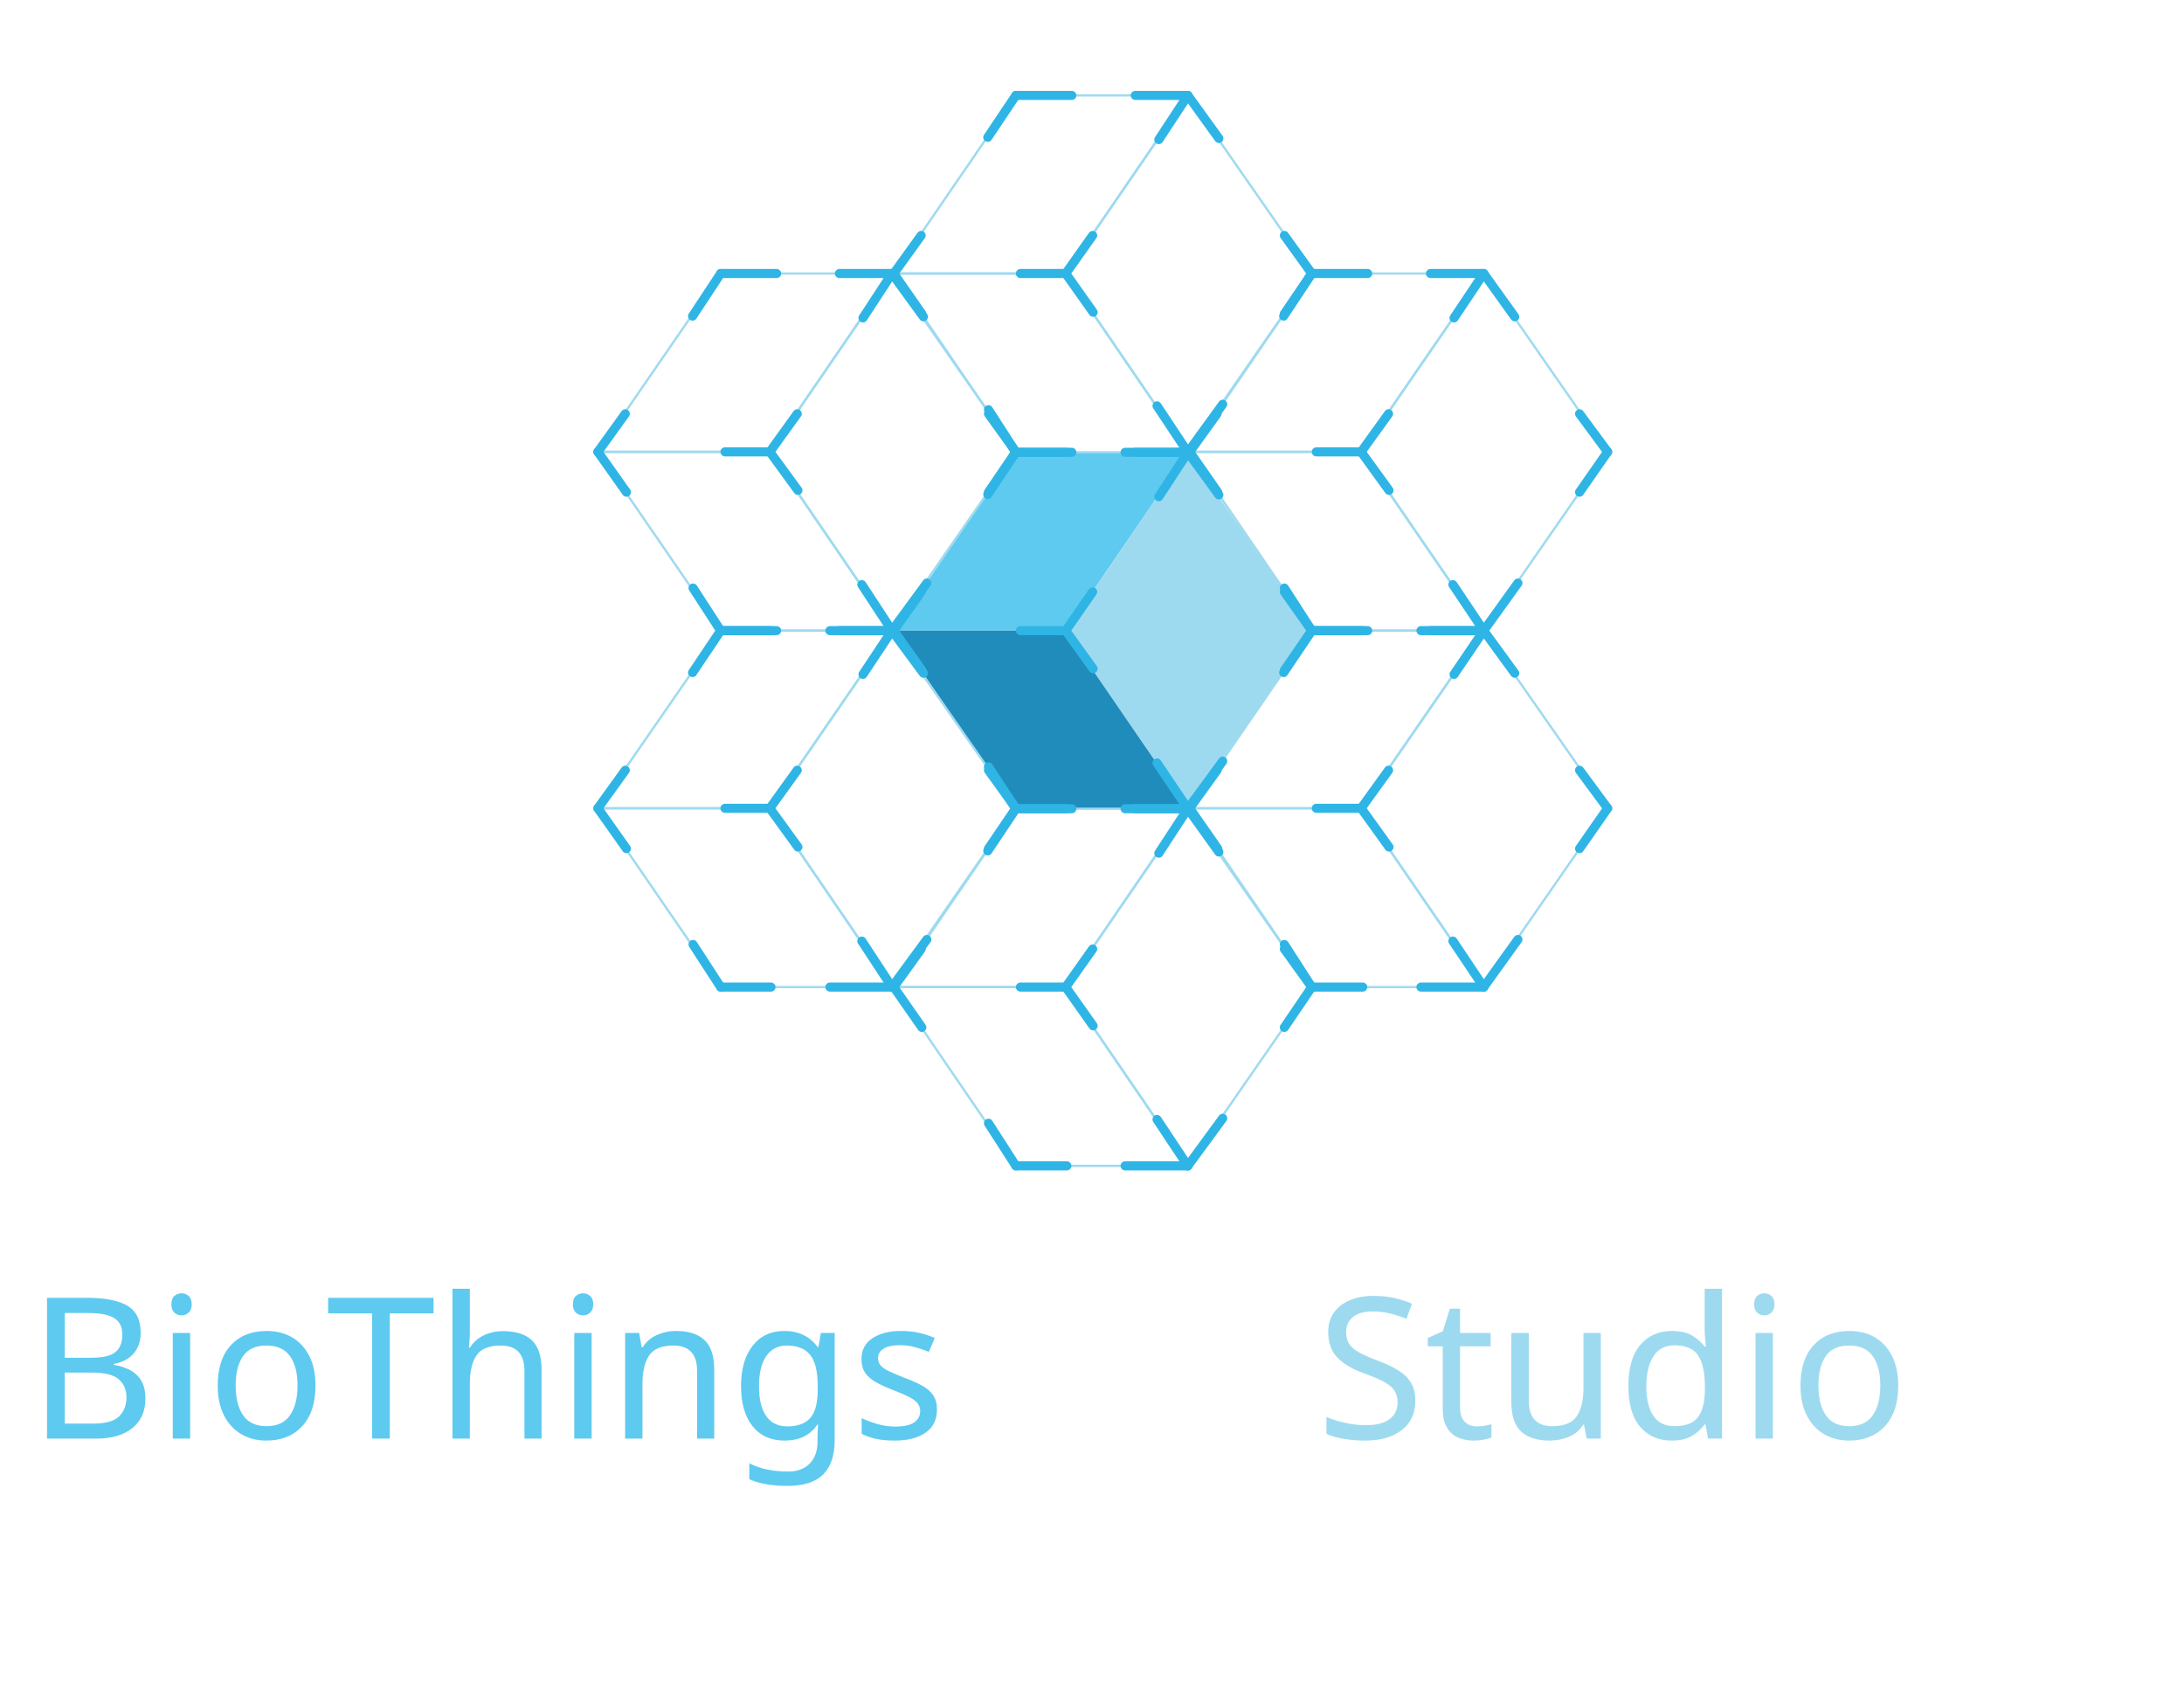
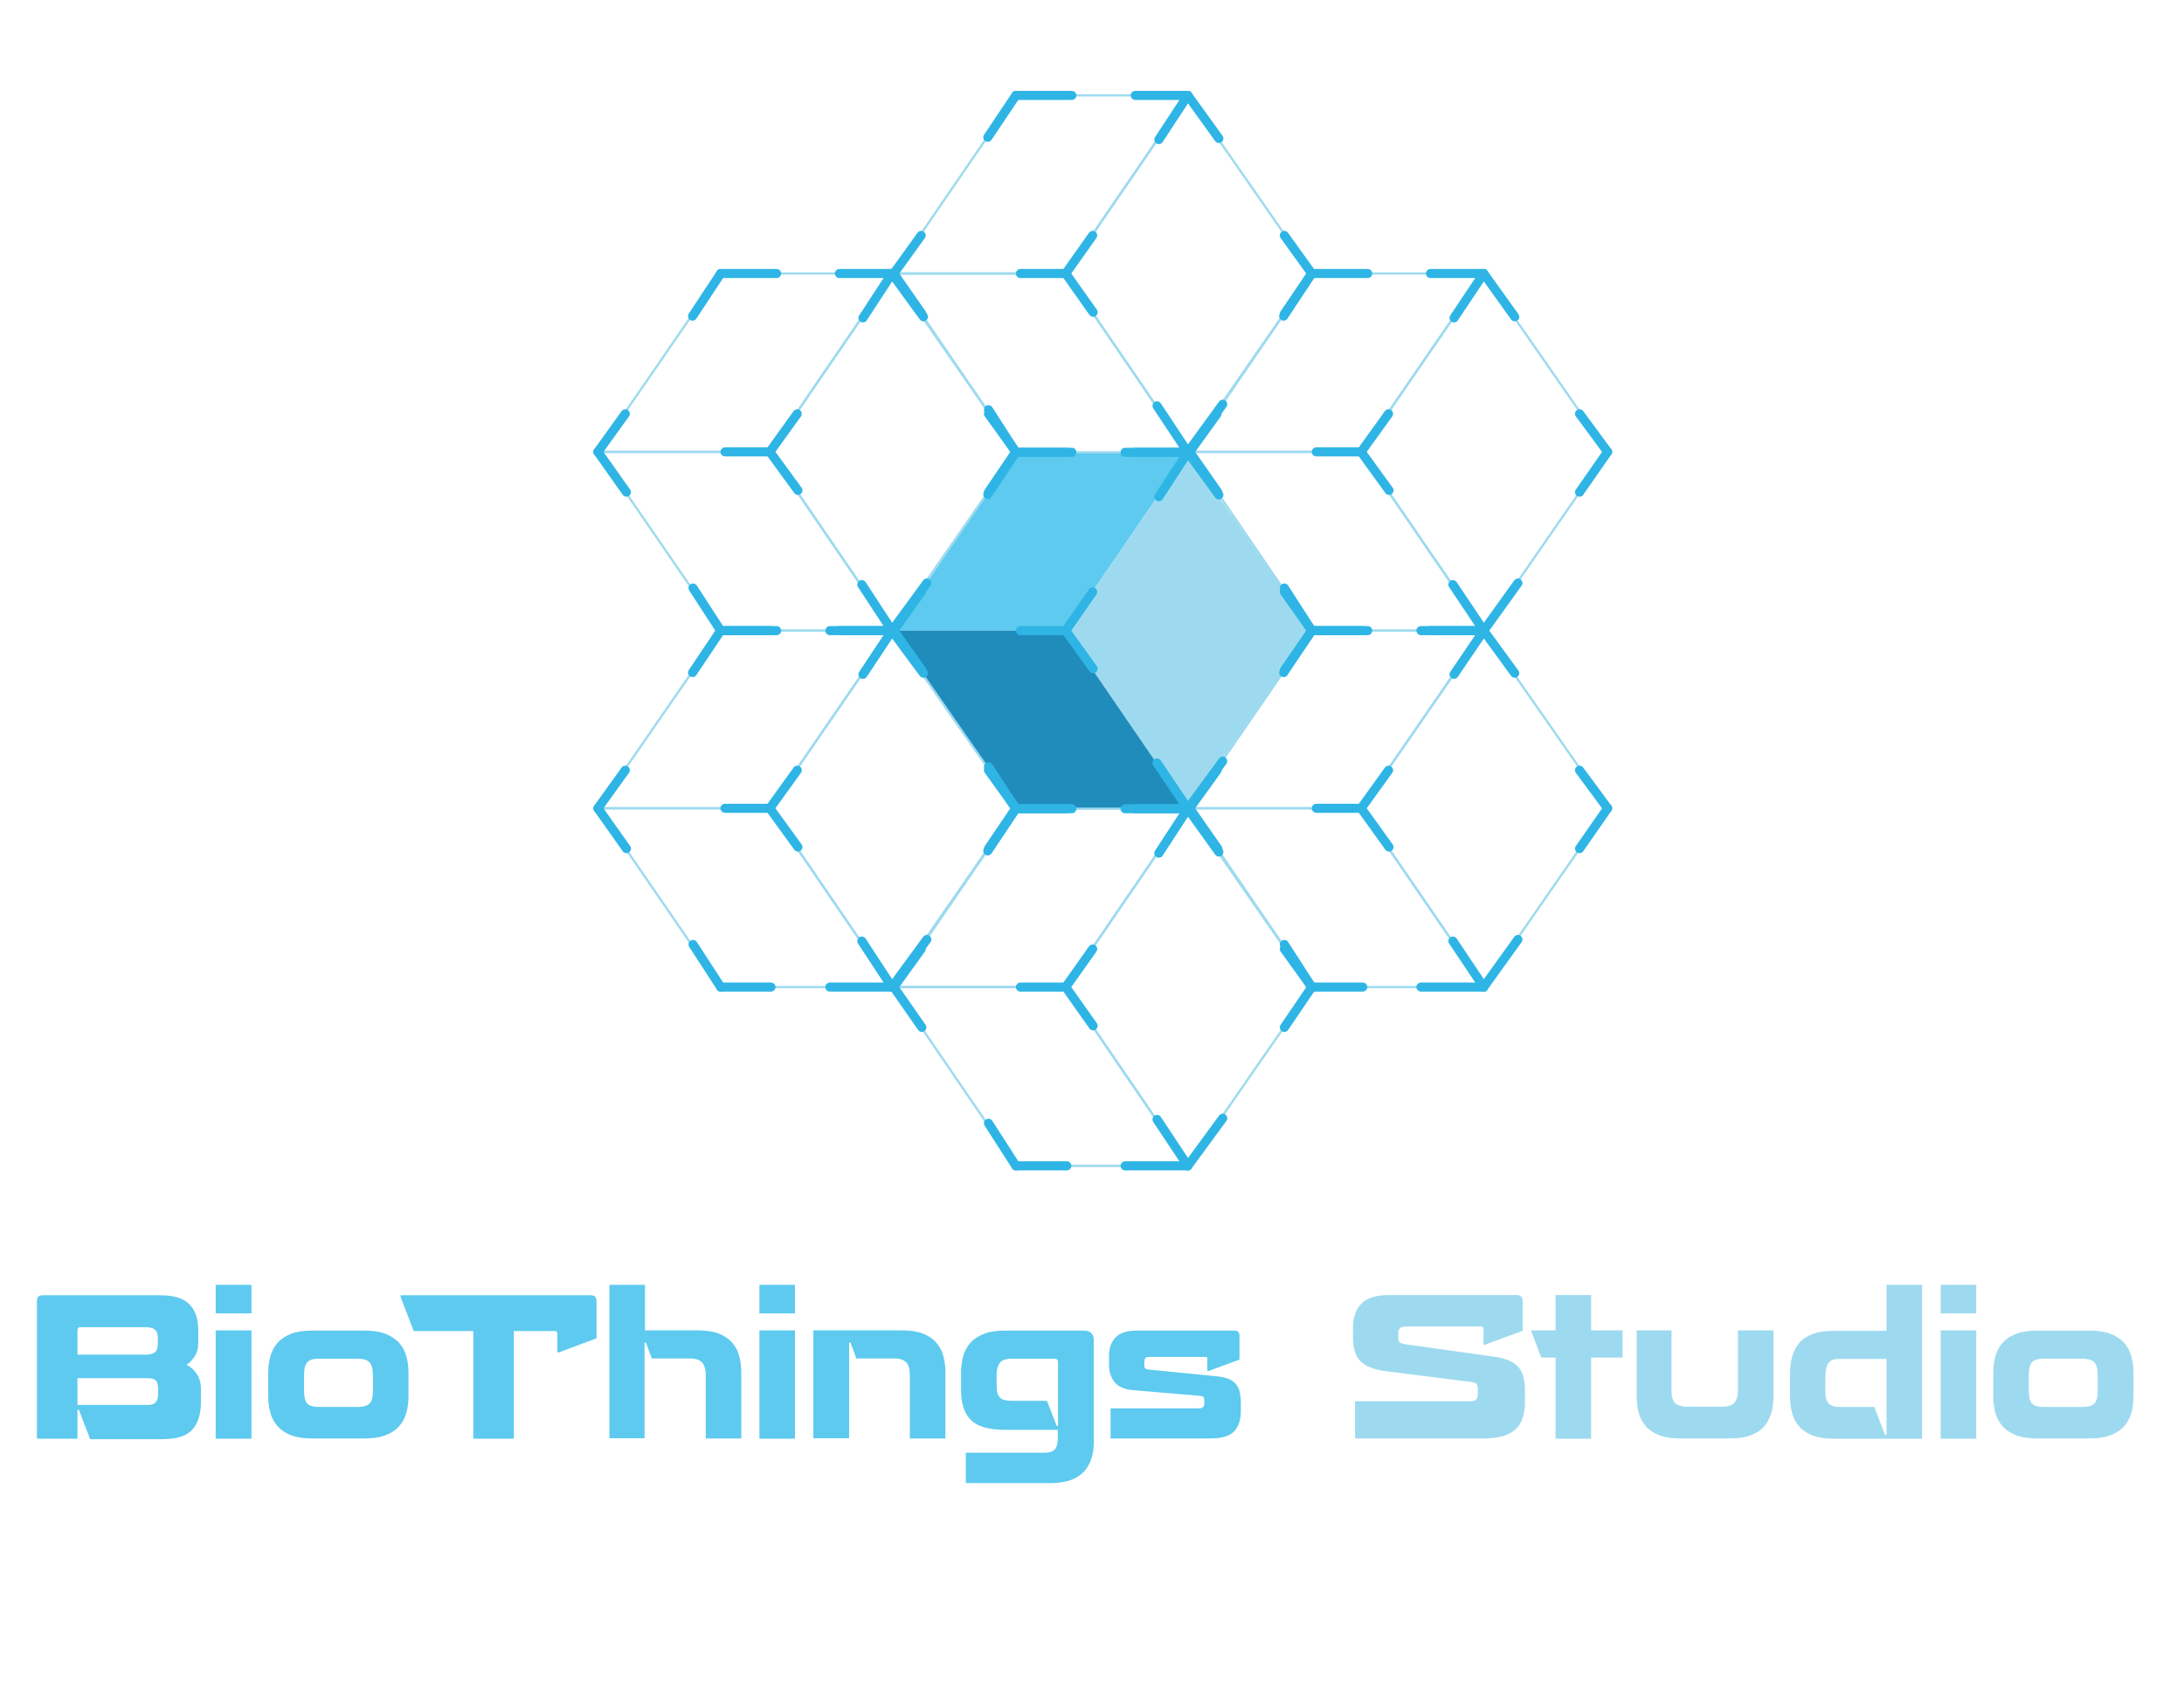
<svg xmlns="http://www.w3.org/2000/svg" version="1.1" id="Layer_1" x="0px" y="0px" viewBox="0 0 964 745" style="enable-background:new 0 0 964 745;" xml:space="preserve">
  <style type="text/css">
	.st0{fill:none;}
	.st1{fill:#5ECAEF;}
	.st2{fill:#9EDAEF;}
	.st3{fill:#208CBC;}
	.st4{fill:none;stroke:#9EDAEF;stroke-miterlimit:10;}
	.st5{fill:none;stroke:#2EB5E5;stroke-width:4;stroke-linecap:round;stroke-linejoin:round;stroke-miterlimit:10;}
- 	.st6{font-family:'RechargeRg-Bold';}
- 	.st7{font-size:87px;}
+ 	.st6{enable-background:new    ;}
</style>
  <rect x="61.8" y="562" class="st0" width="841.2" height="119" />
  <g>
    <g>
      <g>
        <g>
          <polygon class="st1" points="524.3,199.6 470.4,278.3 394.5,278.3 448.4,199.6     " />
        </g>
        <g>
          <polygon class="st2" points="524.3,199.6 579,278.3 524.3,356.9 470.4,278.3     " />
        </g>
        <g>
          <polygon class="st3" points="470.4,278.3 524.3,356.9 448.4,356.9 394.5,278.3     " />
        </g>
      </g>
      <g>
        <g>
          <g>
            <polygon class="st4" points="393.7,120.7 339.8,199.4 263.9,199.4 318.1,120.7      " />
          </g>
          <g>
            <polygon class="st4" points="393.7,120.7 448.4,199.4 393.7,278.3 339.8,199.4      " />
          </g>
          <g>
            <polygon class="st4" points="339.8,199.4 393.7,278.3 318.1,278.3 263.9,199.4      " />
          </g>
        </g>
        <g>
          <g>
            <polygon class="st4" points="393.7,278.3 339.8,356.7 263.9,356.7 318.1,278.3      " />
          </g>
          <g>
            <polygon class="st4" points="393.7,278.3 448.4,356.7 393.7,435.6 339.8,356.7      " />
          </g>
          <g>
            <polygon class="st4" points="339.8,356.7 393.7,435.6 318.1,435.6 263.9,356.7      " />
          </g>
        </g>
        <g>
          <g>
            <polygon class="st4" points="654.9,120.7 600.8,199.4 525.1,199.4 579,120.7      " />
          </g>
          <g>
            <polygon class="st4" points="654.9,120.7 709.6,199.4 654.9,278.3 600.8,199.4      " />
          </g>
          <g>
            <polygon class="st4" points="600.8,199.4 654.9,278.3 579,278.3 525.1,199.4      " />
          </g>
        </g>
        <g>
          <g>
            <polygon class="st4" points="654.9,278.3 600.8,356.7 525.1,356.7 579,278.3      " />
          </g>
          <g>
            <polygon class="st4" points="654.9,278.3 709.6,356.7 654.9,435.6 600.8,356.7      " />
          </g>
          <g>
            <polygon class="st4" points="600.8,356.7 654.9,435.6 579,435.6 525.1,356.7      " />
          </g>
        </g>
        <g>
          <g>
            <polygon class="st4" points="524.3,42.1 470.4,120.7 394.5,120.7 448.4,42.1      " />
          </g>
          <g>
            <polygon class="st4" points="524.3,42.1 579,120.7 524.3,199.6 470.4,120.7      " />
          </g>
          <g>
            <polygon class="st4" points="470.4,120.7 524.3,199.6 448.4,199.6 394.5,120.7      " />
          </g>
        </g>
        <g>
          <g>
            <polygon class="st4" points="524.3,356.9 470.4,435.6 394.5,435.6 448.4,356.9      " />
          </g>
          <g>
            <polygon class="st4" points="524.3,356.9 579,435.6 524.3,514.5 470.4,435.6      " />
          </g>
          <g>
            <polygon class="st4" points="470.4,435.6 524.3,514.5 448.4,514.5 394.5,435.6      " />
          </g>
        </g>
      </g>
      <g>
        <g>
          <g>
            <line class="st5" x1="339.8" y1="199.4" x2="320" y2="199.4" />
          </g>
        </g>
        <g>
          <g>
            <line class="st5" x1="339.8" y1="356.7" x2="320" y2="356.7" />
          </g>
        </g>
        <g>
          <g>
            <line class="st5" x1="600.8" y1="199.4" x2="581" y2="199.4" />
          </g>
        </g>
        <g>
          <g>
            <line class="st5" x1="600.8" y1="356.7" x2="581" y2="356.7" />
          </g>
        </g>
        <g>
          <g>
            <line class="st5" x1="470.4" y1="120.7" x2="450.4" y2="120.7" />
          </g>
        </g>
        <g>
          <g>
            <line class="st5" x1="470.4" y1="435.6" x2="450.4" y2="435.6" />
          </g>
        </g>
        <g>
          <g>
            <g>
              <line class="st5" x1="470.4" y1="278.3" x2="450.4" y2="278.3" />
            </g>
          </g>
          <line class="st5" x1="470.4" y1="278.3" x2="482.3" y2="261.2" />
          <line class="st5" x1="470.4" y1="278.3" x2="482.5" y2="295.1" />
          <line class="st5" x1="394.5" y1="278.3" x2="406.6" y2="261.2" />
          <line class="st5" x1="394.5" y1="278.3" x2="406.9" y2="295.8" />
          <path class="st5" d="M406.9,295.8" />
          <path class="st5" d="M482.8,295.8" />
          <path class="st5" d="M406.9,295.8" />
          <path class="st5" d="M482.8,295.8" />
          <path class="st5" d="M566.9,261.2" />
          <path class="st5" d="M406.6,261.2" />
          <path class="st5" d="M566.9,295.8" />
          <path class="st5" d="M406.9,295.8" />
          <line class="st5" x1="579" y1="278.3" x2="566.9" y2="261.2" />
          <line class="st5" x1="566.9" y1="295.8" x2="579" y2="278.3" />
          <line class="st5" x1="448.4" y1="199.6" x2="436" y2="218.2" />
          <line class="st5" x1="473.1" y1="199.6" x2="448.4" y2="199.6" />
          <line class="st5" x1="524.3" y1="199.6" x2="501.1" y2="199.6" />
          <line class="st5" x1="511.5" y1="219.2" x2="524.3" y2="199.6" />
          <line class="st5" x1="538" y1="218.4" x2="524.3" y2="199.6" />
          <line class="st5" x1="524.3" y1="356.9" x2="496.6" y2="356.9" />
          <line class="st5" x1="510.7" y1="336.7" x2="524.3" y2="356.9" />
          <line class="st5" x1="539.7" y1="335.9" x2="524.3" y2="356.9" />
          <line class="st5" x1="448.4" y1="356.9" x2="436.3" y2="338.4" />
          <line class="st5" x1="470.9" y1="356.9" x2="448.4" y2="356.9" />
          <line class="st5" x1="339.8" y1="199.4" x2="351.9" y2="182.6" />
          <line class="st5" x1="339.8" y1="199.4" x2="352.2" y2="216.4" />
          <line class="st5" x1="263.9" y1="199.4" x2="276" y2="182.6" />
          <line class="st5" x1="263.9" y1="199.4" x2="276.5" y2="217.2" />
          <path class="st5" d="M276.5,217.2" />
          <path class="st5" d="M352.2,217.2" />
          <path class="st5" d="M276.5,217.2" />
          <path class="st5" d="M352.2,217.2" />
          <path class="st5" d="M436.3,182.6" />
          <path class="st5" d="M276,182.6" />
          <path class="st5" d="M436.3,217.2" />
          <path class="st5" d="M276.5,217.2" />
          <line class="st5" x1="448.4" y1="199.4" x2="436.3" y2="182.6" />
          <line class="st5" x1="436.3" y1="217.2" x2="448.4" y2="199.4" />
          <line class="st5" x1="318.1" y1="120.7" x2="305.7" y2="139.5" />
          <line class="st5" x1="342.8" y1="120.7" x2="318.1" y2="120.7" />
          <line class="st5" x1="393.7" y1="120.7" x2="370.5" y2="120.7" />
          <line class="st5" x1="380.9" y1="140.3" x2="393.7" y2="120.7" />
          <line class="st5" x1="407.6" y1="139.8" x2="393.7" y2="120.7" />
          <line class="st5" x1="393.7" y1="278.3" x2="366.3" y2="278.3" />
          <line class="st5" x1="380.4" y1="258" x2="393.7" y2="278.3" />
          <line class="st5" x1="409.1" y1="257.3" x2="393.7" y2="278.3" />
          <line class="st5" x1="318.1" y1="278.3" x2="305.9" y2="259.5" />
          <line class="st5" x1="340.3" y1="278.3" x2="318.1" y2="278.3" />
          <line class="st5" x1="339.8" y1="356.7" x2="351.9" y2="339.9" />
          <line class="st5" x1="339.8" y1="356.7" x2="352.2" y2="373.8" />
          <line class="st5" x1="263.9" y1="356.7" x2="276" y2="339.9" />
          <line class="st5" x1="263.9" y1="356.7" x2="276.5" y2="374.5" />
          <path class="st5" d="M276.5,374.5" />
          <path class="st5" d="M352.2,374.5" />
          <path class="st5" d="M276.5,374.5" />
          <path class="st5" d="M352.2,374.5" />
          <path class="st5" d="M436.3,339.9" />
          <path class="st5" d="M276,339.9" />
          <path class="st5" d="M436.3,374.5" />
          <path class="st5" d="M276.5,374.5" />
          <line class="st5" x1="448.4" y1="356.7" x2="436.3" y2="339.9" />
          <line class="st5" x1="436.3" y1="374.5" x2="448.4" y2="356.7" />
          <line class="st5" x1="318.1" y1="278.3" x2="305.7" y2="296.8" />
          <line class="st5" x1="342.8" y1="278.3" x2="318.1" y2="278.3" />
          <line class="st5" x1="393.7" y1="278.3" x2="370.5" y2="278.3" />
          <line class="st5" x1="380.9" y1="297.6" x2="393.7" y2="278.3" />
          <line class="st5" x1="407.6" y1="297.1" x2="393.7" y2="278.3" />
          <line class="st5" x1="393.7" y1="435.6" x2="366.3" y2="435.6" />
          <line class="st5" x1="380.4" y1="415.3" x2="393.7" y2="435.6" />
          <line class="st5" x1="409.1" y1="414.6" x2="393.7" y2="435.6" />
          <line class="st5" x1="318.1" y1="435.6" x2="305.9" y2="416.8" />
          <line class="st5" x1="340.3" y1="435.6" x2="318.1" y2="435.6" />
          <line class="st5" x1="600.8" y1="199.4" x2="612.9" y2="182.6" />
          <line class="st5" x1="600.8" y1="199.4" x2="613.1" y2="216.4" />
          <line class="st5" x1="525.1" y1="199.4" x2="537.2" y2="182.6" />
          <line class="st5" x1="525.1" y1="199.4" x2="537.5" y2="217.2" />
          <path class="st5" d="M537.5,217.2" />
          <path class="st5" d="M613.4,217.2" />
          <path class="st5" d="M537.5,217.2" />
          <path class="st5" d="M613.4,217.2" />
          <path class="st5" d="M697.2,182.6" />
          <path class="st5" d="M537.2,182.6" />
          <path class="st5" d="M697.2,217.2" />
          <path class="st5" d="M537.5,217.2" />
          <line class="st5" x1="709.6" y1="199.4" x2="697.2" y2="182.6" />
          <line class="st5" x1="697.2" y1="217.2" x2="709.6" y2="199.4" />
          <line class="st5" x1="579" y1="120.7" x2="566.6" y2="139.5" />
          <line class="st5" x1="603.7" y1="120.7" x2="579" y2="120.7" />
          <line class="st5" x1="654.9" y1="120.7" x2="631.4" y2="120.7" />
          <line class="st5" x1="641.8" y1="140.3" x2="654.9" y2="120.7" />
          <line class="st5" x1="668.6" y1="139.8" x2="654.9" y2="120.7" />
          <line class="st5" x1="654.9" y1="278.3" x2="627.2" y2="278.3" />
          <line class="st5" x1="641.3" y1="258" x2="654.9" y2="278.3" />
          <line class="st5" x1="670" y1="257.3" x2="654.9" y2="278.3" />
          <line class="st5" x1="579" y1="278.3" x2="566.9" y2="259.5" />
          <line class="st5" x1="601.5" y1="278.3" x2="579" y2="278.3" />
          <line class="st5" x1="600.8" y1="356.7" x2="612.9" y2="339.9" />
          <line class="st5" x1="600.8" y1="356.7" x2="613.1" y2="373.8" />
          <line class="st5" x1="525.1" y1="356.7" x2="537.2" y2="339.9" />
          <line class="st5" x1="525.1" y1="356.7" x2="537.5" y2="374.5" />
          <path class="st5" d="M537.5,374.5" />
          <path class="st5" d="M613.4,374.5" />
          <path class="st5" d="M537.5,374.5" />
          <path class="st5" d="M613.4,374.5" />
          <path class="st5" d="M697.2,339.9" />
          <path class="st5" d="M537.2,339.9" />
          <path class="st5" d="M697.2,374.5" />
          <path class="st5" d="M537.5,374.5" />
          <line class="st5" x1="709.6" y1="356.7" x2="697.2" y2="339.9" />
          <line class="st5" x1="697.2" y1="374.5" x2="709.6" y2="356.7" />
          <line class="st5" x1="579" y1="278.3" x2="566.6" y2="296.8" />
          <line class="st5" x1="603.7" y1="278.3" x2="579" y2="278.3" />
          <line class="st5" x1="654.9" y1="278.3" x2="631.4" y2="278.3" />
          <line class="st5" x1="641.8" y1="297.6" x2="654.9" y2="278.3" />
          <line class="st5" x1="668.6" y1="297.1" x2="654.9" y2="278.3" />
          <line class="st5" x1="654.9" y1="435.6" x2="627.2" y2="435.6" />
          <line class="st5" x1="641.3" y1="415.3" x2="654.9" y2="435.6" />
          <line class="st5" x1="670" y1="414.6" x2="654.9" y2="435.6" />
          <line class="st5" x1="579" y1="435.6" x2="566.9" y2="416.8" />
          <line class="st5" x1="601.5" y1="435.6" x2="579" y2="435.6" />
          <line class="st5" x1="470.4" y1="120.7" x2="482.3" y2="103.9" />
          <line class="st5" x1="470.4" y1="120.7" x2="482.5" y2="137.8" />
          <line class="st5" x1="394.5" y1="120.7" x2="406.6" y2="103.9" />
          <line class="st5" x1="394.5" y1="120.7" x2="406.9" y2="138.5" />
          <path class="st5" d="M406.9,138.5" />
          <path class="st5" d="M482.8,138.5" />
          <path class="st5" d="M406.9,138.5" />
          <path class="st5" d="M482.8,138.5" />
          <path class="st5" d="M566.9,103.9" />
          <path class="st5" d="M406.6,103.9" />
          <path class="st5" d="M566.9,138.5" />
          <path class="st5" d="M406.9,138.5" />
          <line class="st5" x1="579" y1="120.7" x2="566.9" y2="103.9" />
          <line class="st5" x1="566.9" y1="138.5" x2="579" y2="120.7" />
          <line class="st5" x1="448.4" y1="42.1" x2="436" y2="60.6" />
          <line class="st5" x1="473.1" y1="42.1" x2="448.4" y2="42.1" />
          <line class="st5" x1="524.3" y1="42.1" x2="501.1" y2="42.1" />
          <line class="st5" x1="511.5" y1="61.6" x2="524.3" y2="42.1" />
          <line class="st5" x1="538" y1="61.1" x2="524.3" y2="42.1" />
          <line class="st5" x1="524.3" y1="199.6" x2="496.6" y2="199.6" />
          <line class="st5" x1="510.7" y1="179.1" x2="524.3" y2="199.6" />
          <line class="st5" x1="539.7" y1="178.4" x2="524.3" y2="199.6" />
          <line class="st5" x1="448.4" y1="199.6" x2="436.3" y2="180.8" />
          <line class="st5" x1="470.9" y1="199.6" x2="448.4" y2="199.6" />
          <line class="st5" x1="470.4" y1="435.6" x2="482.3" y2="418.8" />
          <line class="st5" x1="470.4" y1="435.6" x2="482.5" y2="452.7" />
          <line class="st5" x1="394.5" y1="435.6" x2="406.6" y2="418.8" />
          <line class="st5" x1="394.5" y1="435.6" x2="406.9" y2="453.4" />
          <path class="st5" d="M406.9,453.4" />
          <path class="st5" d="M482.8,453.4" />
          <path class="st5" d="M406.9,453.4" />
          <path class="st5" d="M482.8,453.4" />
          <path class="st5" d="M566.9,418.8" />
          <path class="st5" d="M406.6,418.8" />
          <path class="st5" d="M566.9,453.4" />
          <path class="st5" d="M406.9,453.4" />
          <line class="st5" x1="579" y1="435.6" x2="566.9" y2="418.8" />
          <line class="st5" x1="566.9" y1="453.4" x2="579" y2="435.6" />
          <line class="st5" x1="448.4" y1="356.9" x2="436" y2="375.5" />
          <line class="st5" x1="473.1" y1="356.9" x2="448.4" y2="356.9" />
          <line class="st5" x1="524.3" y1="356.9" x2="501.1" y2="356.9" />
          <line class="st5" x1="511.5" y1="376.5" x2="524.3" y2="356.9" />
          <line class="st5" x1="538" y1="376" x2="524.3" y2="356.9" />
          <line class="st5" x1="524.3" y1="514.5" x2="496.6" y2="514.5" />
          <line class="st5" x1="510.7" y1="494" x2="524.3" y2="514.5" />
          <line class="st5" x1="539.7" y1="493.5" x2="524.3" y2="514.5" />
          <line class="st5" x1="448.4" y1="514.5" x2="436.3" y2="495.7" />
          <line class="st5" x1="470.9" y1="514.5" x2="448.4" y2="514.5" />
        </g>
      </g>
    </g>
  </g>
  <rect x="-5.9" y="567" class="st0" width="969.9" height="118" />
-   <text transform="matrix(1 0 0 1 12.3226 634.8599)">
-     <tspan x="0" y="0" class="st1 st6 st7">BioThings</tspan>
-     <tspan x="546.1" y="0" class="st2 st6 st7"> Studio</tspan>
-   </text>
+   <g class="st6">
+     <path class="st1" d="M34.2,621.9v13H16.3v-60.7c0-1.7,0.8-2.6,2.5-2.6h52c5.9,0,10.2,1.3,12.8,4c2.6,2.6,3.9,6.4,3.9,11.2v5.6   c0,2.6-0.5,4.6-1.6,6.2c-1,1.6-2.2,2.8-3.6,3.7c1.9,0.9,3.4,2.3,4.6,4.1c1.2,1.8,1.8,4,1.8,6.7v5.6c0,5.3-1.3,9.4-3.8,12.2   s-6.9,4.2-13,4.2H39.8l-5-13H34.2z M35.7,585.6c-1,0-1.5,0.5-1.5,1.5v10.7h30.1c2,0,3.4-0.4,4.2-1.1c0.8-0.8,1.2-2.1,1.2-3.9v-1.9   c0-1.9-0.4-3.3-1.2-4c-0.8-0.8-2.2-1.2-4.2-1.2H35.7z M34.2,608.1V620h31.1c1.6,0,2.7-0.4,3.4-1.1c0.7-0.8,1.1-2.1,1.1-3.9v-1.8   c0-1.9-0.3-3.2-1-3.9c-0.7-0.8-1.8-1.1-3.5-1.1H34.2z" />
+     <path class="st1" d="M95.2,579.6V567H111v12.6H95.2z M95.2,634.9v-47.8H111v47.8H95.2z" />
+     <path class="st1" d="M180.3,615.9c0,2.9-0.3,5.5-1,7.8c-0.7,2.3-1.8,4.3-3.4,6c-1.6,1.7-3.6,2.9-6.1,3.8c-2.5,0.9-5.5,1.3-9,1.3   h-23c-3.5,0-6.5-0.4-9-1.3c-2.5-0.9-4.5-2.2-6-3.8c-1.6-1.7-2.7-3.6-3.4-6c-0.7-2.3-1-4.9-1-7.8v-9.8c0-2.8,0.3-5.4,1-7.8   c0.7-2.3,1.8-4.3,3.4-6c1.6-1.7,3.6-2.9,6-3.8c2.5-0.9,5.5-1.3,9-1.3h23c3.5,0,6.6,0.4,9,1.3c2.5,0.9,4.5,2.2,6.1,3.8   c1.6,1.7,2.7,3.7,3.4,6c0.7,2.3,1,4.9,1,7.8V615.9z M157.9,620.9c2.5,0,4.2-0.5,5.2-1.5c1-1,1.5-2.8,1.5-5.6v-6.7   c0-2.9-0.5-4.9-1.5-5.9c-1-1-2.7-1.6-5.2-1.6h-17.1c-2.5,0-4.2,0.5-5.2,1.6c-1,1.1-1.4,3-1.4,5.9v6.7c0,2.7,0.5,4.6,1.4,5.6   c1,1,2.7,1.5,5.2,1.5H157.9z" />
+     <path class="st1" d="M226.8,587.4v47.5h-17.9v-47.5h-26.3l-5.8-15.1v-0.7h84c1.7,0,2.5,0.9,2.5,2.6v16.4l-16.6,6.2h-0.7v-8.4   c0-0.6-0.3-1-1-1H226.8z" />
+     <path class="st1" d="M269,567h15.7v20.1h23.2c3.5,0,6.6,0.4,9,1.3c2.5,0.9,4.5,2.2,6,3.8c1.5,1.7,2.7,3.6,3.3,6   c0.7,2.3,1,4.9,1,7.8v28.8h-15.7v-27.8c0-2.8-0.6-4.7-1.7-5.8c-1.1-1.1-2.8-1.7-5-1.7h-17.1l-2.6-7h-0.6v42.2H269V567z" />
+     <path class="st1" d="M335.2,579.6V567h15.7v12.6H335.2z M335.2,634.9v-47.8h15.7v47.8H335.2z" />
+     <path class="st1" d="M359,587.1h39c3.5,0,6.6,0.4,9,1.3c2.5,0.9,4.5,2.2,6,3.8c1.5,1.7,2.7,3.6,3.3,6c0.7,2.3,1,4.9,1,7.8v28.8   h-15.7v-27.8c0-2.8-0.5-4.7-1.6-5.8c-1-1.1-2.8-1.7-5.1-1.7H378l-2.6-7h-0.6v42.2H359V587.1z" />
+     <path class="st1" d="M426.4,641.1h34.5c2.3,0,3.8-0.5,4.7-1.5c0.9-1,1.3-2.6,1.3-4.8v-3.8h-23.2c-7.1,0-12.2-1.4-15.1-4.3   s-4.4-7.2-4.4-13.1v-7.5c0-2.9,0.3-5.5,1-7.8c0.7-2.3,1.8-4.3,3.4-6c1.6-1.7,3.6-2.9,6-3.8c2.5-0.9,5.5-1.3,9.1-1.3h34.7   c2.9,0,4.4,1.5,4.4,4.3v44.4c0,2.8-0.3,5.3-1,7.6c-0.7,2.3-1.8,4.2-3.3,5.9c-1.5,1.6-3.5,2.9-6,3.8c-2.5,0.9-5.6,1.3-9.2,1.3h-37   V641.1z M466.4,629.2h0.6v-28.1c0-1-0.5-1.5-1.5-1.5h-18.8c-2.4,0-4.2,0.5-5.2,1.6c-1,1.1-1.6,3-1.6,5.8v4.4c0,2.6,0.5,4.4,1.5,5.4   c1,1,2.8,1.4,5.3,1.4h15.4L466.4,629.2z" />
+     <path class="st1" d="M490.1,621.5h39.1c0.9,0,1.6-0.2,1.9-0.6c0.3-0.4,0.5-1,0.5-1.9v-1c0-0.6-0.1-1.1-0.3-1.4   c-0.2-0.3-0.7-0.5-1.4-0.6l-29.7-2.5c-3.7-0.3-6.4-1.4-8.1-3.4c-1.7-2-2.6-4.6-2.6-7.9v-3.8c0-3.5,1-6.2,2.9-8.2s5-3,9.4-3h43.1   c1.4,0,2.2,0.7,2.2,2.2V600l-13.6,5h-0.6v-5.5c0-0.5-0.2-0.7-0.6-0.7h-24.9c-0.9,0-1.5,0.2-1.8,0.5s-0.5,0.9-0.5,1.7v1.3   c0,0.8,0.1,1.3,0.4,1.6c0.3,0.2,0.7,0.4,1.4,0.5l30.4,3c2,0.2,3.7,0.6,5,1.1c1.3,0.6,2.4,1.3,3.2,2.3c0.8,1,1.4,2.1,1.7,3.5   c0.3,1.4,0.5,3,0.5,4.9v3.6c0,3.8-1,6.8-3,8.9s-5.6,3.1-10.7,3.1h-43.8V621.5z" />
+   </g>
+   <g class="st6">
+     <path class="st2" d="M655.5,593.4h-0.7v-7c0-0.7-0.3-1-1-1h-33.4c-1.2,0-2.1,0.3-2.5,0.8c-0.5,0.5-0.7,1.3-0.7,2.3v1.6   c0,1.2,0.2,2,0.6,2.3c0.4,0.3,1.2,0.6,2.3,0.8l39.3,5.5c2.5,0.3,4.6,0.9,6.4,1.6c1.7,0.7,3.2,1.7,4.3,2.9c1.1,1.2,1.9,2.7,2.3,4.4   c0.5,1.7,0.7,3.8,0.7,6.2v5c0,2.6-0.3,4.9-1,6.9c-0.6,2-1.7,3.7-3.1,5c-1.5,1.4-3.4,2.4-5.7,3.1c-2.4,0.7-5.3,1-8.8,1h-56.4v-16.4   h50.5c1.5,0,2.5-0.3,3-0.8c0.5-0.6,0.7-1.5,0.7-2.9v-1.7c0-1.1-0.2-1.9-0.6-2.3c-0.4-0.4-1.1-0.7-2.2-0.8l-37.9-4.8   c-2.6-0.3-4.7-0.9-6.6-1.6c-1.8-0.7-3.3-1.6-4.5-2.8c-1.2-1.2-2-2.6-2.5-4.3c-0.5-1.7-0.8-3.7-0.8-6V586c0-4.6,1.2-8.1,3.7-10.7   c2.4-2.5,6.5-3.8,12.2-3.8h56.3c1.8,0,2.7,0.9,2.7,2.8v13L655.5,593.4z" />
+     <path class="st2" d="M716.2,599.1h-13.9v35.8h-15.7v-35.8h-6.3l-4.3-11.3v-0.7h10.6v-15.6h15.7v15.6h13.9V599.1z" />
+     <path class="st2" d="M722.1,587.1h15.7v26.7c0,2.7,0.6,4.5,1.7,5.5c1.1,1,3,1.5,5.7,1.5h14.4c2.8,0,4.7-0.5,5.8-1.6   c1.1-1.1,1.7-2.9,1.7-5.4v-26.7h15.7v28.8c0,2.9-0.3,5.5-1,7.8c-0.7,2.3-1.8,4.3-3.3,6c-1.5,1.7-3.6,2.9-6,3.8   c-2.5,0.9-5.5,1.3-9.1,1.3h-21.7c-3.5,0-6.5-0.4-9-1.3c-2.5-0.9-4.5-2.2-6-3.8c-1.5-1.7-2.7-3.6-3.3-6c-0.7-2.3-1-4.9-1-7.8V587.1z   " />
+     <path class="st2" d="M809.4,634.9c-3.5,0-6.5-0.4-9-1.3c-2.5-0.9-4.5-2.2-6-3.8c-1.5-1.7-2.7-3.6-3.3-6c-0.7-2.3-1-4.9-1-7.8v-9.8   c0-2.8,0.3-5.4,1-7.8c0.7-2.3,1.8-4.3,3.3-6c1.5-1.7,3.5-2.9,6-3.8c2.5-0.9,5.5-1.3,9-1.3h23.3V567h15.7v67.9H809.4z M827.3,620.9   l4.7,12.3h0.7v-33.5h-20.4c-1.3,0-2.4,0.1-3.3,0.4c-0.8,0.3-1.5,0.8-2,1.5c-0.5,0.7-0.8,1.7-1,2.8c-0.2,1.2-0.3,2.6-0.3,4.4v5   c0,2.7,0.5,4.6,1.5,5.6c1,1,2.7,1.5,5.1,1.5H827.3z" />
+     <path class="st2" d="M856.6,579.6V567h15.7v12.6H856.6z M856.6,634.9v-47.8h15.7v47.8H856.6z" />
+     <path class="st2" d="M941.7,615.9c0,2.9-0.3,5.5-1,7.8c-0.7,2.3-1.8,4.3-3.4,6c-1.6,1.7-3.6,2.9-6.1,3.8c-2.5,0.9-5.5,1.3-9,1.3   h-23c-3.5,0-6.5-0.4-9-1.3c-2.5-0.9-4.5-2.2-6-3.8c-1.6-1.7-2.7-3.6-3.4-6c-0.7-2.3-1-4.9-1-7.8v-9.8c0-2.8,0.3-5.4,1-7.8   c0.7-2.3,1.8-4.3,3.4-6c1.6-1.7,3.6-2.9,6-3.8c2.5-0.9,5.5-1.3,9-1.3h23c3.5,0,6.6,0.4,9,1.3c2.5,0.9,4.5,2.2,6.1,3.8   c1.6,1.7,2.7,3.7,3.4,6c0.7,2.3,1,4.9,1,7.8V615.9z M919.2,620.9c2.5,0,4.2-0.5,5.2-1.5c1-1,1.5-2.8,1.5-5.6v-6.7   c0-2.9-0.5-4.9-1.5-5.9c-1-1-2.7-1.6-5.2-1.6h-17.1c-2.5,0-4.2,0.5-5.2,1.6c-1,1.1-1.4,3-1.4,5.9v6.7c0,2.7,0.5,4.6,1.4,5.6   c1,1,2.7,1.5,5.2,1.5H919.2z" />
+   </g>
</svg>
